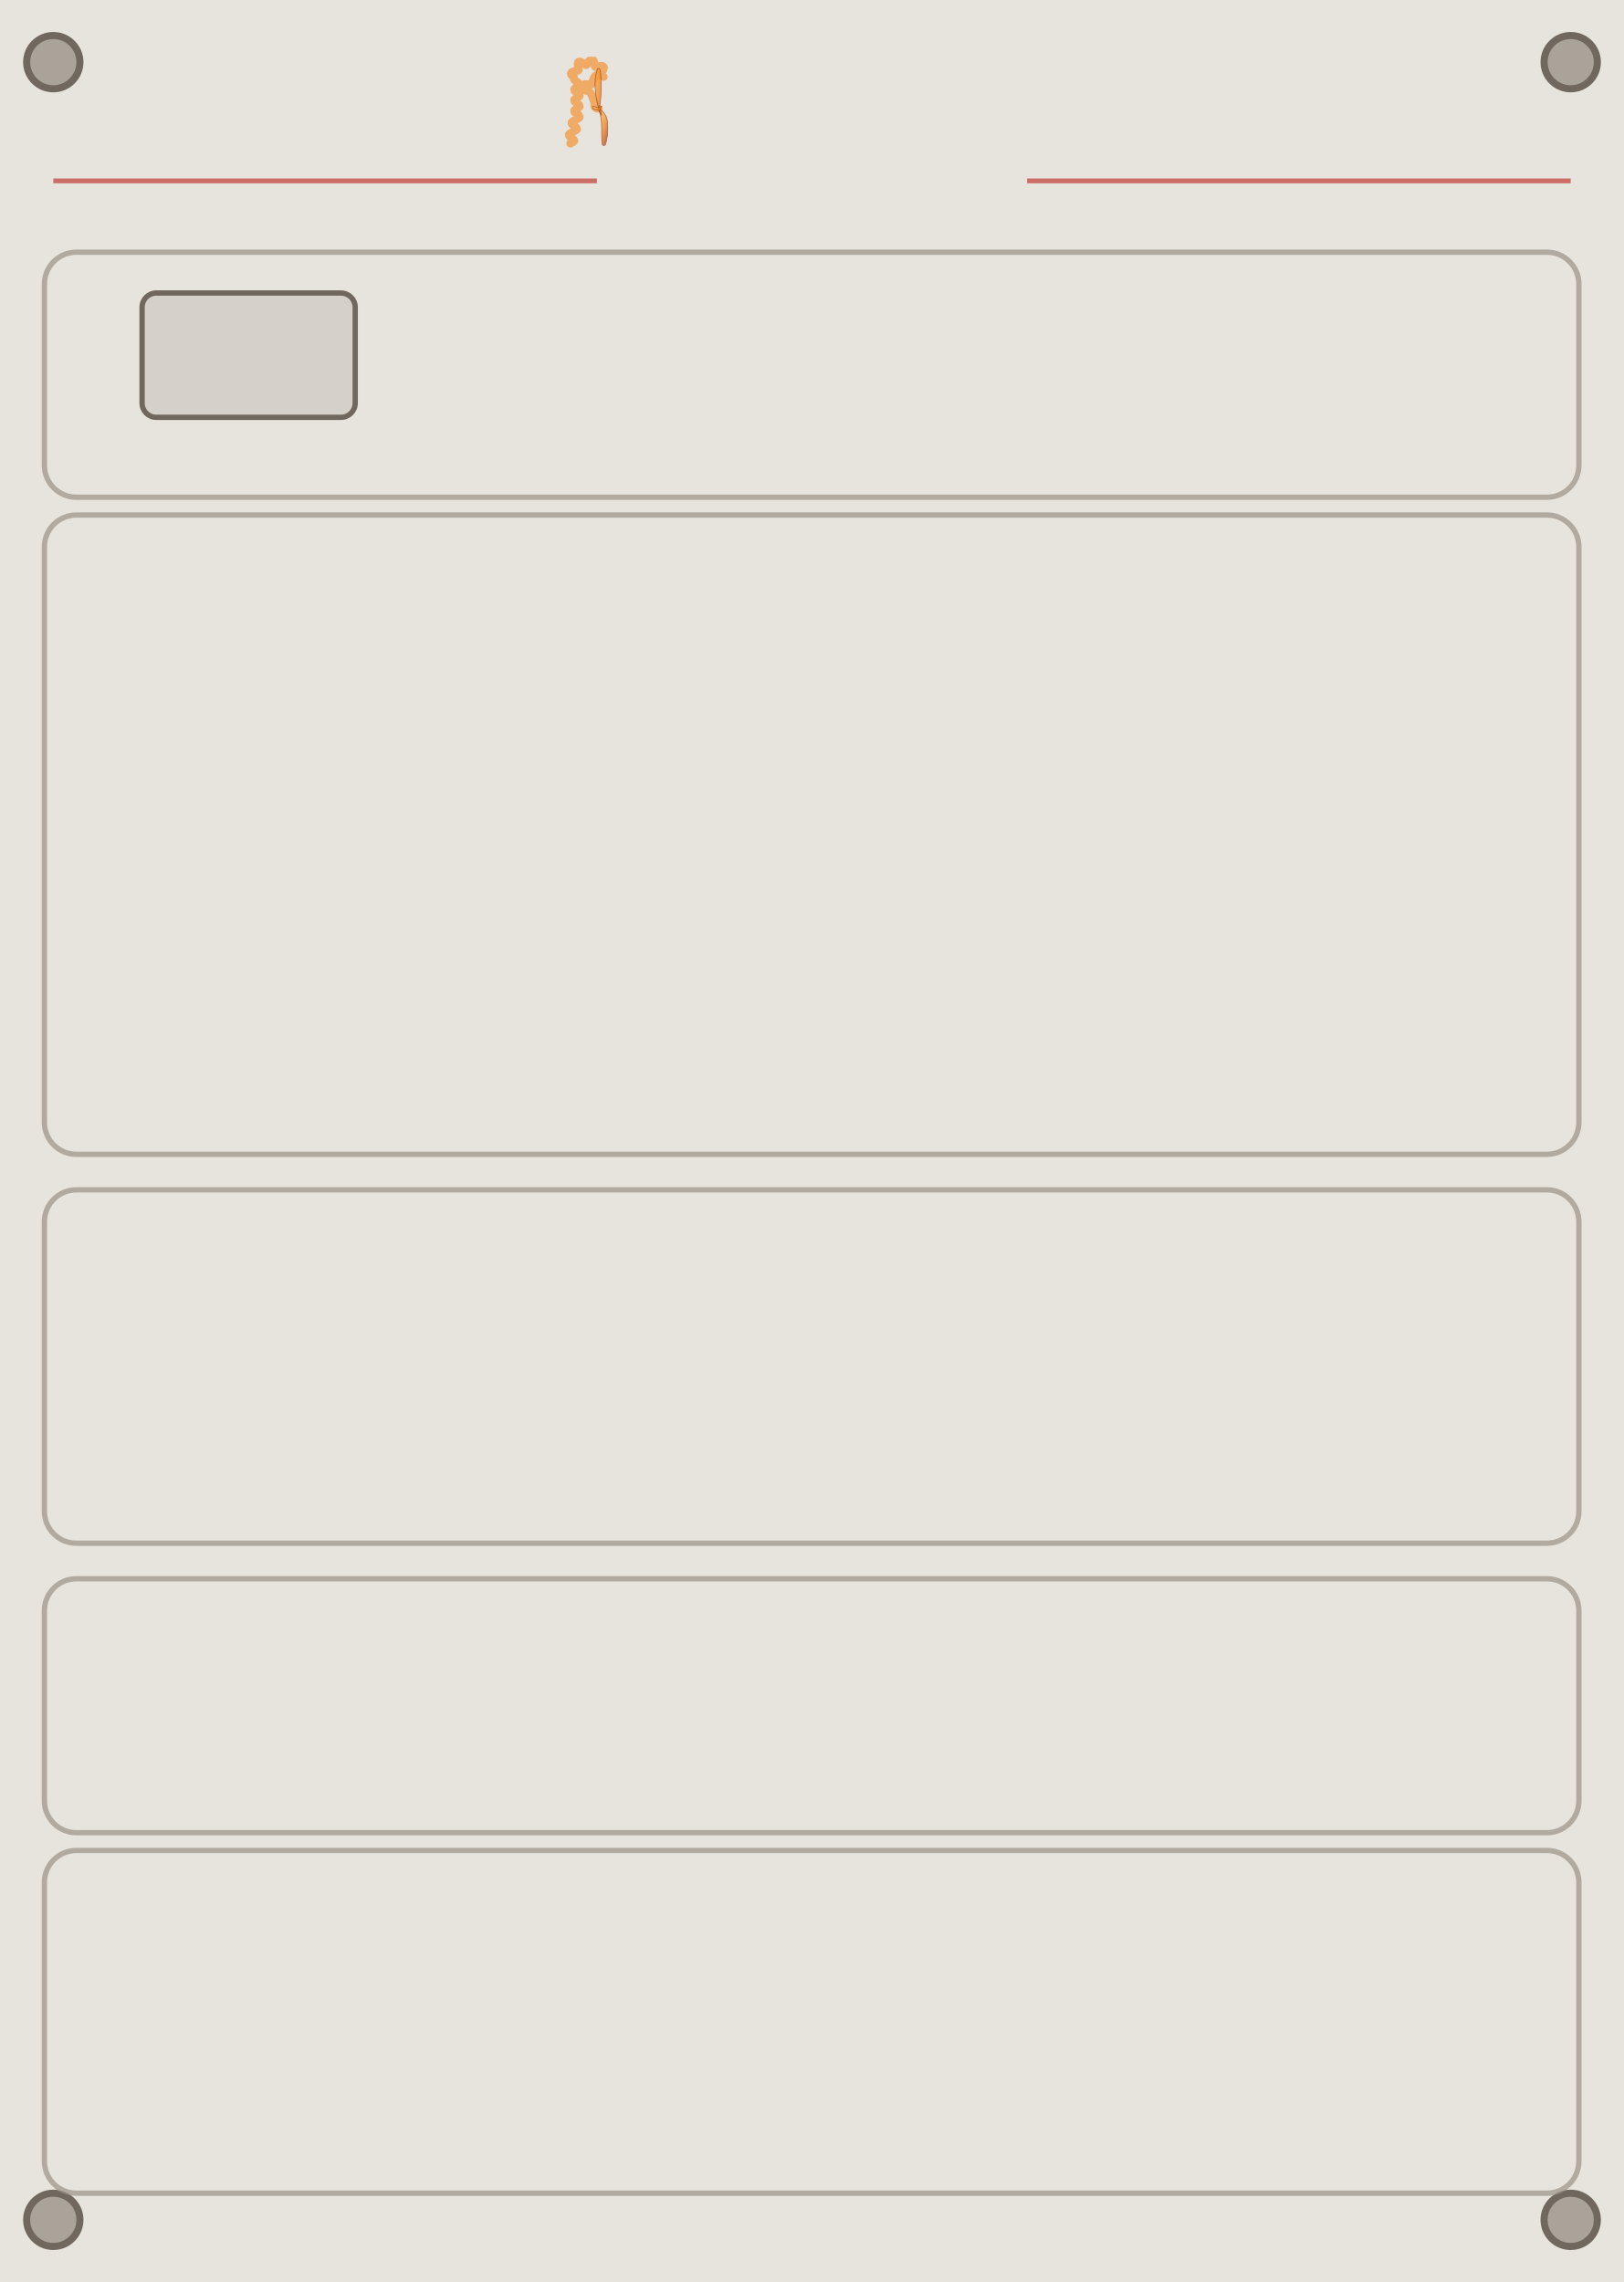
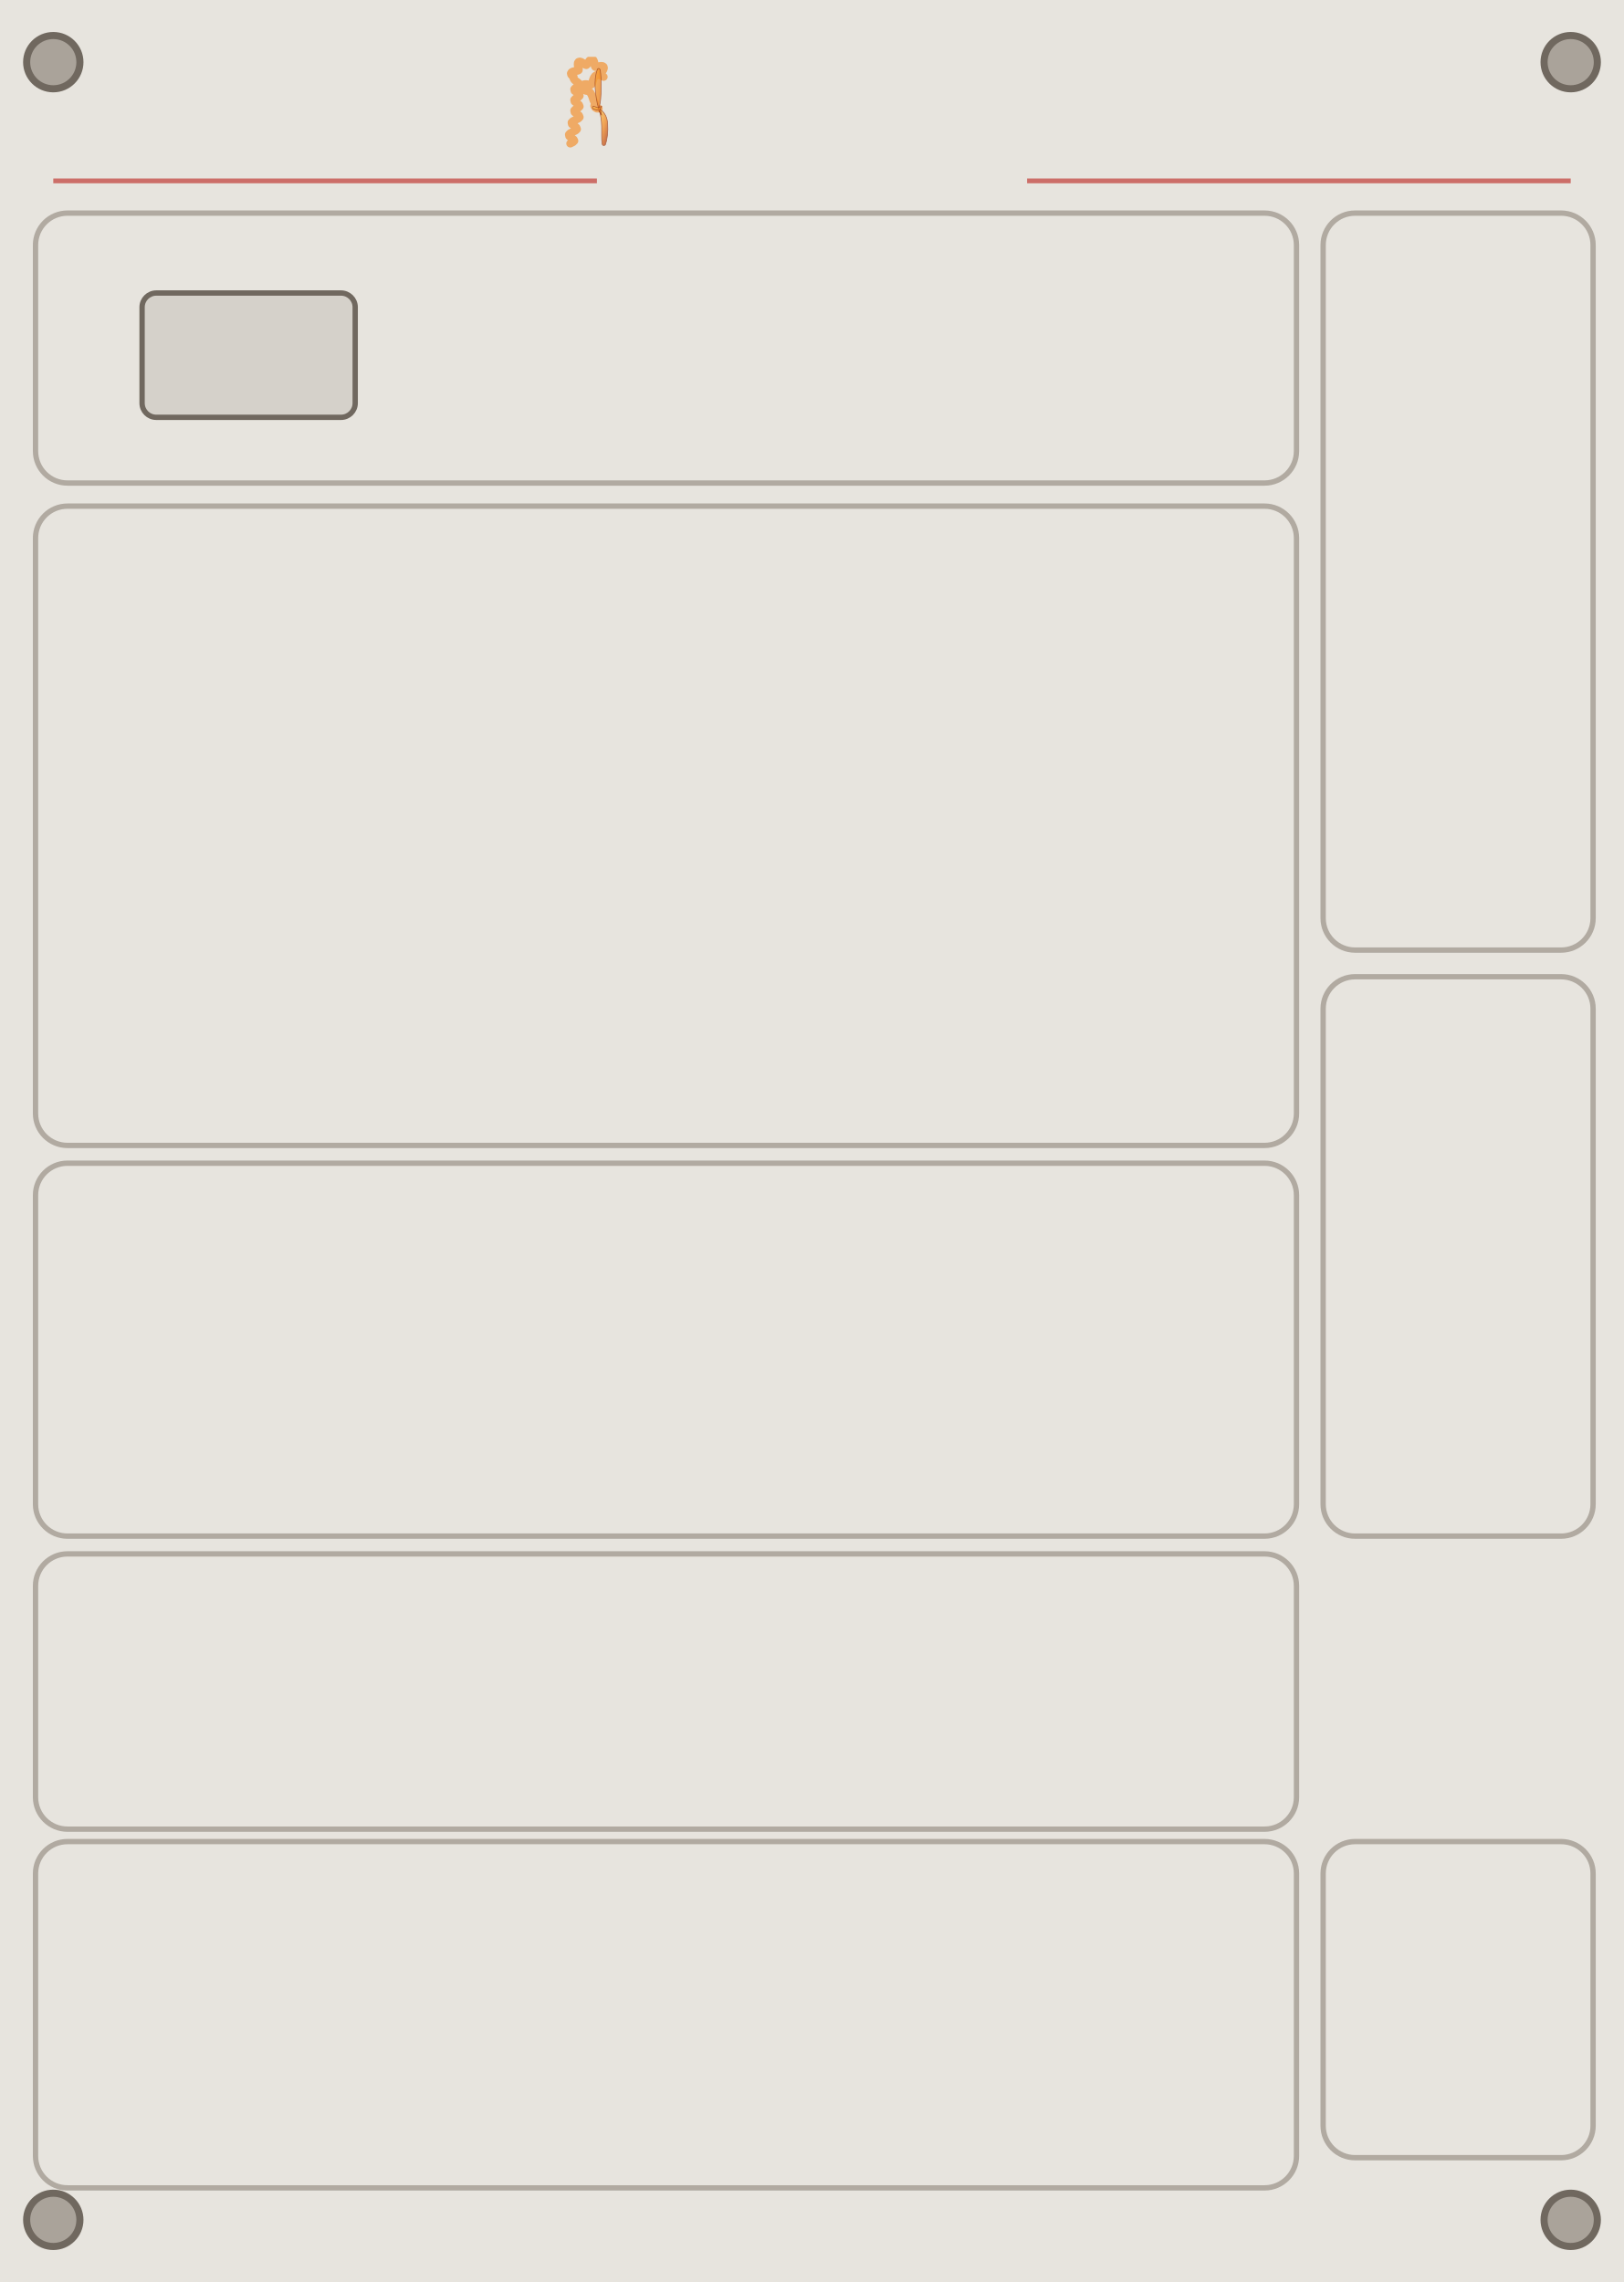
<svg xmlns="http://www.w3.org/2000/svg" width="91.44mm" height="128.5mm" viewBox="0 0 91.44 128.5">
  <rect width="91.44" height="128.5" fill="#e7e4de" />
  <circle cx="3" cy="3.5" r="1.5" fill="#aaa39a" stroke="#70685f" stroke-width="0.4" />
  <circle cx="3" cy="125" r="1.5" fill="#aaa39a" stroke="#70685f" stroke-width="0.4" />
  <circle cx="88.44" cy="3.5" r="1.5" fill="#aaa39a" stroke="#70685f" stroke-width="0.4" />
  <circle cx="88.44" cy="125" r="1.5" fill="#aaa39a" stroke="#70685f" stroke-width="0.4" />
  <defs>
    <clipPath id="logo-clip">
      <rect x="31.754" y="3.2" width="2.571" height="5.2" />
    </clipPath>
  </defs>
  <g clip-path="url(#logo-clip)">
    <g transform="translate(31.8292,3.2939) scale(0.0187726)">
      <defs>
        <linearGradient id="wire" x1="0" y1="0" x2="1" y2="1">
          <stop offset="0" stop-color="#ffb13b" />
          <stop offset=".48" stop-color="#f39a2e" />
          <stop offset="1" stop-color="#d65f1b" />
        </linearGradient>
        <linearGradient id="grip" x1="0" y1="0" x2=".75" y2="1">
          <stop offset="0" stop-color="#ffd15a" />
          <stop offset=".58" stop-color="#f28b25" />
          <stop offset="1" stop-color="#b94718" />
        </linearGradient>
      </defs>
      <polyline opacity="0.65" fill="none" stroke="#f28b25" stroke-width="24" stroke-linecap="round" stroke-linejoin="round" points="15.0,255.0 23.0,251.0 27.0,247.0 25.0,243.0 18.0,238.0 12.0,233.0 11.0,228.0 15.0,224.0 23.0,220.0 31.0,216.0 35.0,212.0 33.0,207.0 27.0,202.0 20.0,197.0 19.0,192.0 23.0,188.0 31.0,184.0 39.0,180.0 43.0,176.0 41.0,171.0 35.0,166.0 28.0,161.0 27.0,156.0 31.0,152.0 39.0,148.0 43.0,144.0 41.0,139.0 35.0,134.0 28.0,129.0 27.0,124.0 31.0,120.0 39.0,116.0 43.0,112.0 41.0,107.0 35.0,102.0 28.0,97.0 27.0,92.0 31.0,88.0 39.0,84.0 43.0,80.0 41.0,75.0 35.0,70.0 28.0,65.0 25.0,60.0 25.0,55.0 20.6,51.8 17.7,48.1 17.0,44.5 19.0,41.3 23.1,39.1 28.4,37.8 33.7,37.1 37.8,36.4 40.1,35.0 40.5,32.4 39.6,28.3 38.2,23.2 37.4,17.8 37.9,13.1 40.0,10.1 43.6,9.3 48.1,10.6 52.8,13.4 57.0,16.6 60.4,19.1 63.0,19.7 65.1,18.1 67.4,14.6 70.0,10.0 73.2,5.6 76.9,2.7 80.5,2.0 83.7,4.0 85.9,8.1 87.2,13.4 87.9,18.7 88.6,22.8 90.0,25.1 92.6,25.5 96.7,24.6 101.8,23.2 107.2,22.4 111.9,22.9 114.9,25.0 115.7,28.6 114.4,33.1 111.6,37.8 108.4,42.0 105.9,45.4 105.3,48.0 106.9,50.1 110.4,52.4 115.0,55.0 107.8,51.3 101.0,49.1 94.9,49.3 89.8,52.2 86.0,57.4 83.3,63.9 81.6,70.3 80.0,75.3 78.0,78.2 74.8,78.9 70.2,78.2 64.3,77.2 58.2,77.2 53.1,78.8 50.2,82.2 50.3,86.7 53.2,91.2 58.0,95.0 61.7,96.7 65.2,97.1 68.3,97.5 71.1,98.7 73.7,100.9 76.2,104.3 78.6,108.7 80.8,113.9 82.7,119.5 84.5,125.1 87.5,131.0 88.5,137.0 87.0,142.0 90.0,147.0 95.0,150.0 100.0,150.0" />
      <path opacity="0.75" transform="rotate(-50 100 150)" fill="url(#grip)" stroke="#963713" stroke-width="2" d="M100 150 C116 145 135 130 151 117 C168 104 183 89 191 80 C195 75 192 70 187 72 C170 78 155 89 141 102 C125 117 109 136 100 150 Z" />
      <path opacity="0.75" fill="url(#grip)" stroke="#963713" stroke-width="2" d="M100.114 150 C106.059 166.109 108.721 184.397 109.194 204.138 C109.667 223.88 108.263 242.638 110.559 255.97 C110.925 260.927 116.659 263.062 120.255 258.447 C126.715 239.303 128.431 218.109 127.072 197.47 C126.599 177.729 117.995 158.928 100.114 150 Z" />
      <path opacity="0.75" fill="url(#grip)" stroke="#963713" stroke-width="2" stroke-linejoin="round" d="M84 143 C90 145 96 147 100 148 C103 146 106 144 109 143 C108 147 106 150 104 152 C106 157 108 163 109 170 C105 165 102 159 100 155 C94 155 88 153 82 150 C81 147 82 145 84 143 Z" />
    </g>
  </g>
  <path d="M 3 10.185 H 33.610" fill="none" stroke="#c13c36" stroke-width="0.27" opacity="0.7" />
  <path d="M 57.830 10.185 H 88.440" fill="none" stroke="#c13c36" stroke-width="0.27" opacity="0.7" />
-   <rect x="2.5" y="14.2" width="86.400" height="13.8" rx="1.8" fill="none" stroke="#9a9288" stroke-width="0.3" opacity="0.7" />
-   <rect x="2.5" y="29.0" width="86.400" height="36.0" rx="1.8" fill="none" stroke="#9a9288" stroke-width="0.3" opacity="0.7" />
-   <rect x="2.5" y="67.0" width="86.400" height="19.9" rx="1.8" fill="none" stroke="#9a9288" stroke-width="0.3" opacity="0.7" />
-   <rect x="2.5" y="88.9" width="86.400" height="14.3" rx="1.8" fill="none" stroke="#9a9288" stroke-width="0.3" opacity="0.7" />
-   <rect x="2.5" y="104.2" width="86.400" height="19.3" rx="1.8" fill="none" stroke="#9a9288" stroke-width="0.3" opacity="0.7" />
+   <rect x="2.0" y="12.0" width="71.000" height="15.2" rx="1.8" fill="none" stroke="#9a9288" stroke-width="0.3" opacity="0.7" />
+   <rect x="2.0" y="28.5" width="71.000" height="36.0" rx="1.8" fill="none" stroke="#9a9288" stroke-width="0.3" opacity="0.7" />
+   <rect x="2.0" y="65.5" width="71.000" height="21.0" rx="1.8" fill="none" stroke="#9a9288" stroke-width="0.3" opacity="0.7" />
+   <rect x="2.0" y="87.5" width="71.000" height="15.5" rx="1.8" fill="none" stroke="#9a9288" stroke-width="0.3" opacity="0.7" />
+   <rect x="2.0" y="103.7" width="71.000" height="19.5" rx="1.8" fill="none" stroke="#9a9288" stroke-width="0.3" opacity="0.7" />
+   <rect x="74.5" y="12.0" width="15.200" height="41.5" rx="1.8" fill="none" stroke="#9a9288" stroke-width="0.3" opacity="0.7" />
+   <rect x="74.5" y="55.0" width="15.200" height="31.5" rx="1.8" fill="none" stroke="#9a9288" stroke-width="0.3" opacity="0.7" />
+   <rect x="74.5" y="103.7" width="15.200" height="17.8" rx="1.8" fill="none" stroke="#9a9288" stroke-width="0.3" opacity="0.7" />
  <rect x="8" y="16.5" width="12" height="7" rx="0.8" fill="#d5d1ca" stroke="#70685f" stroke-width="0.3" />
</svg>
